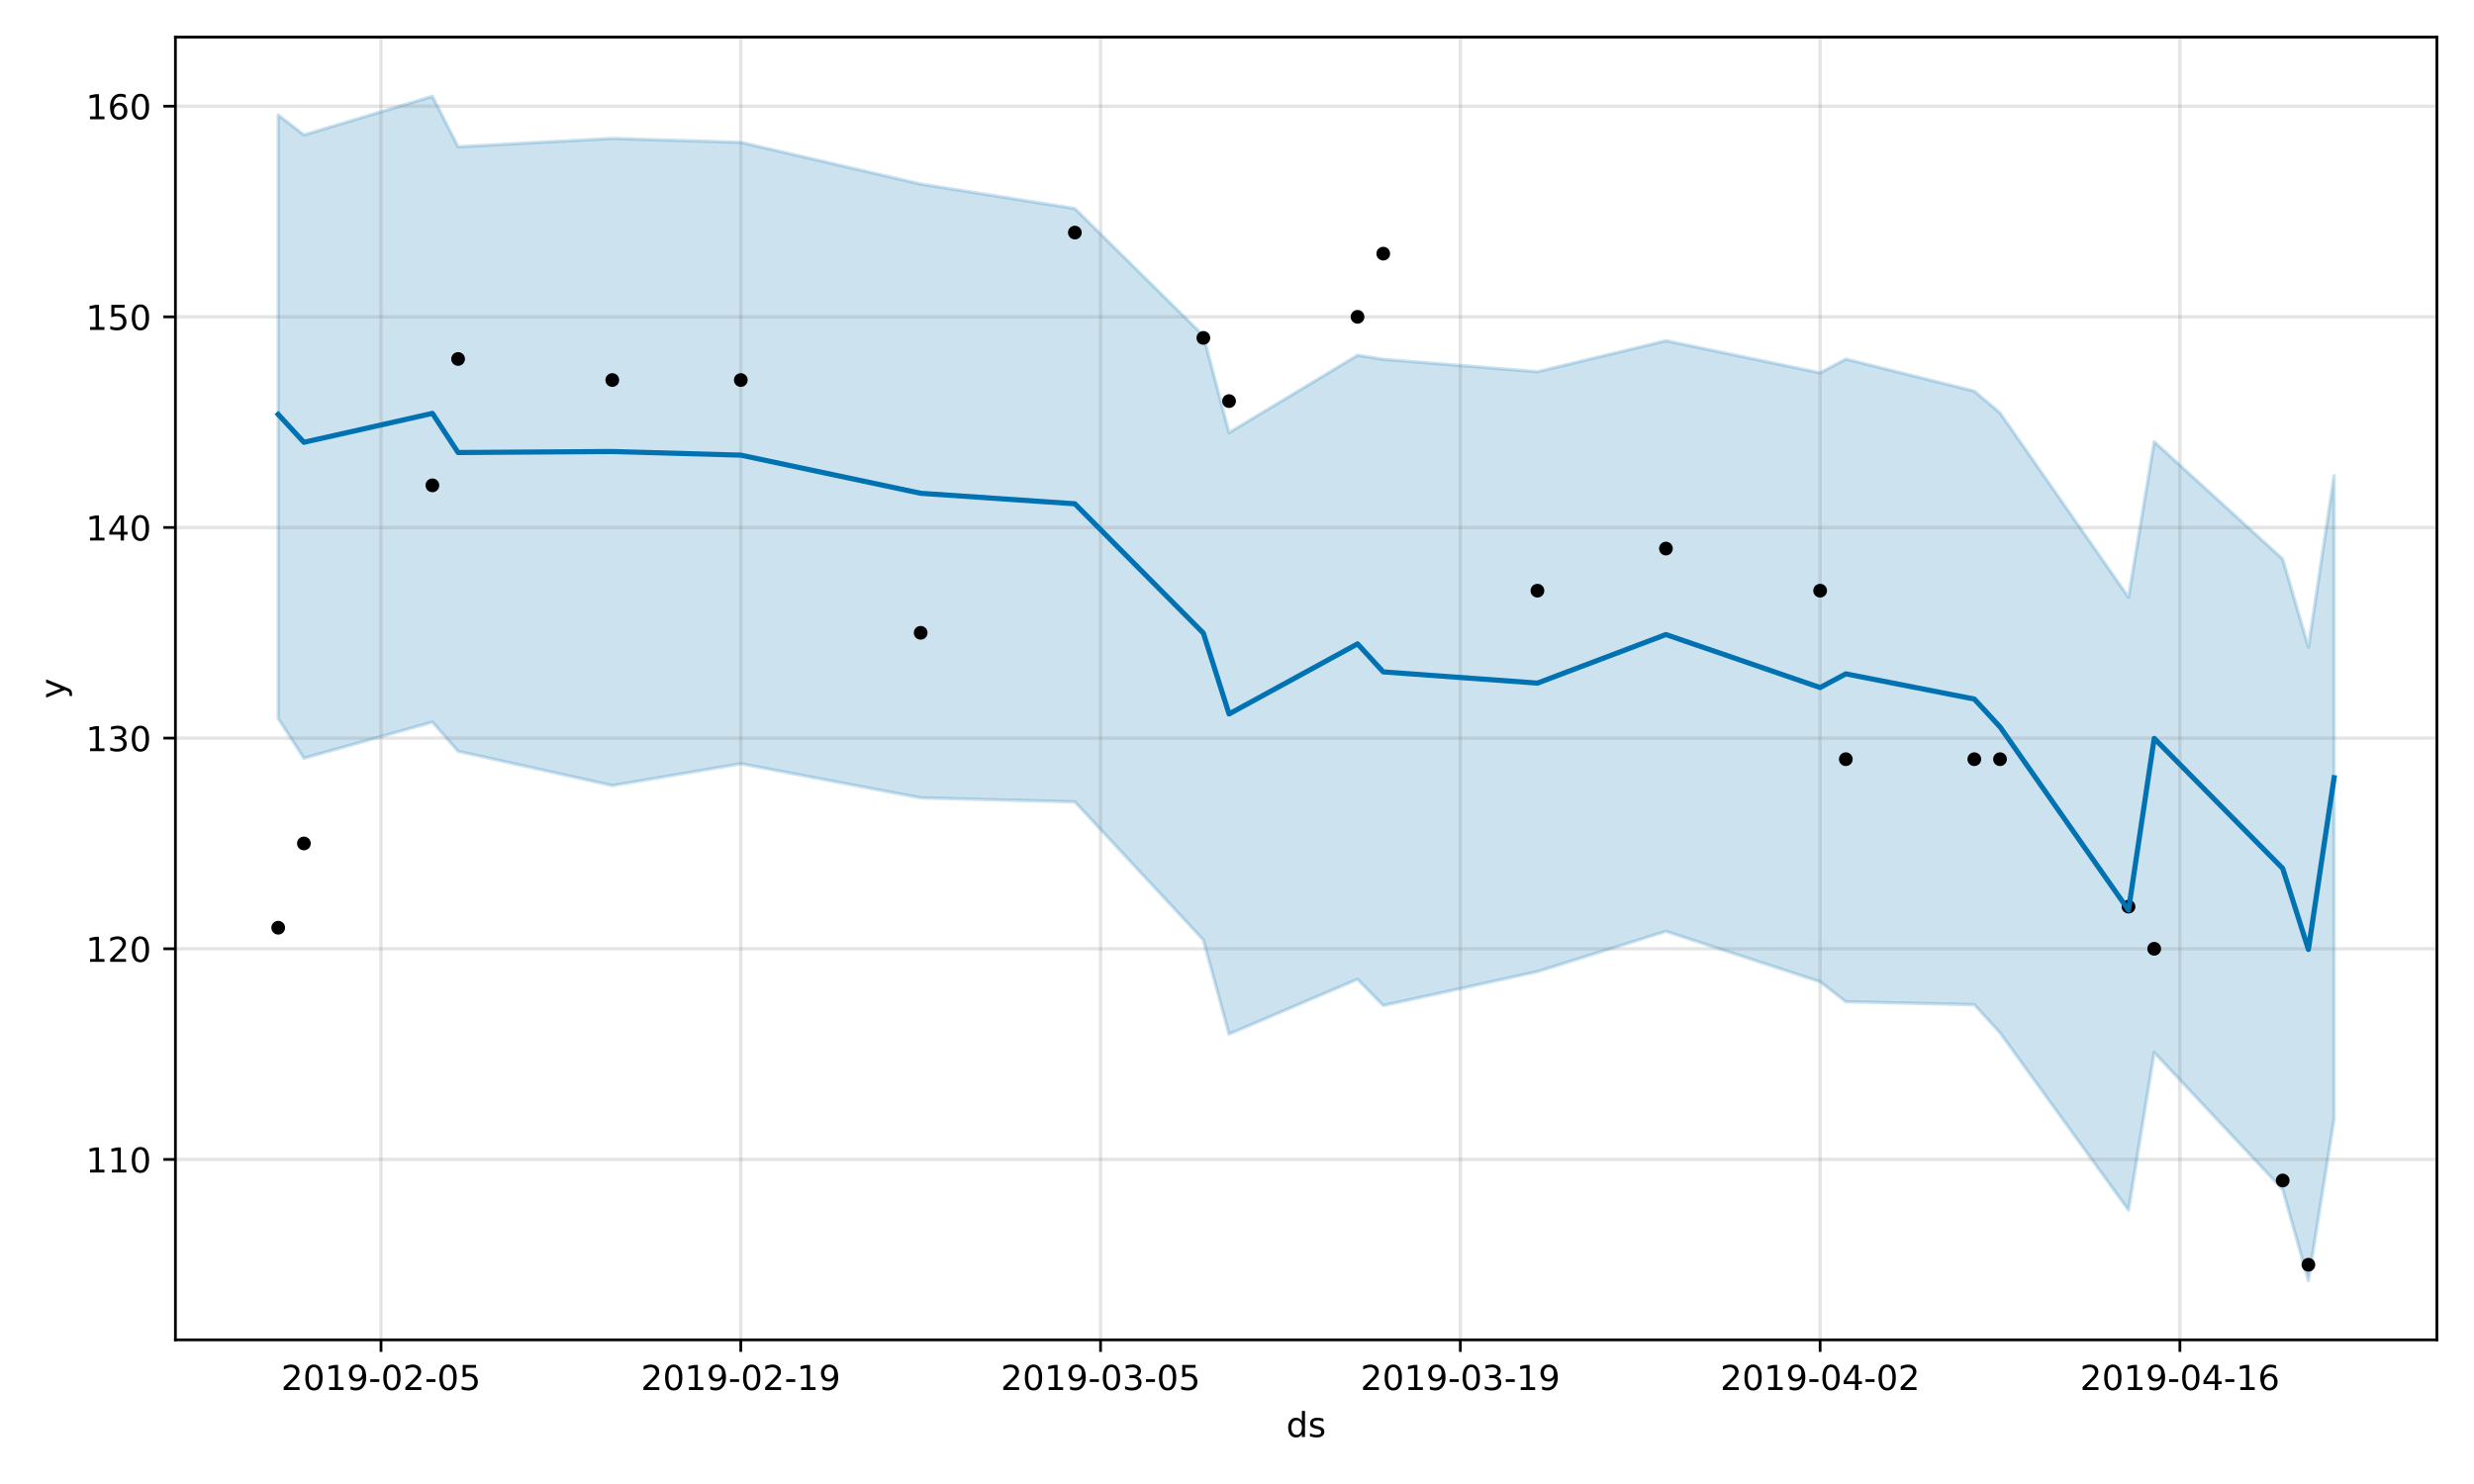
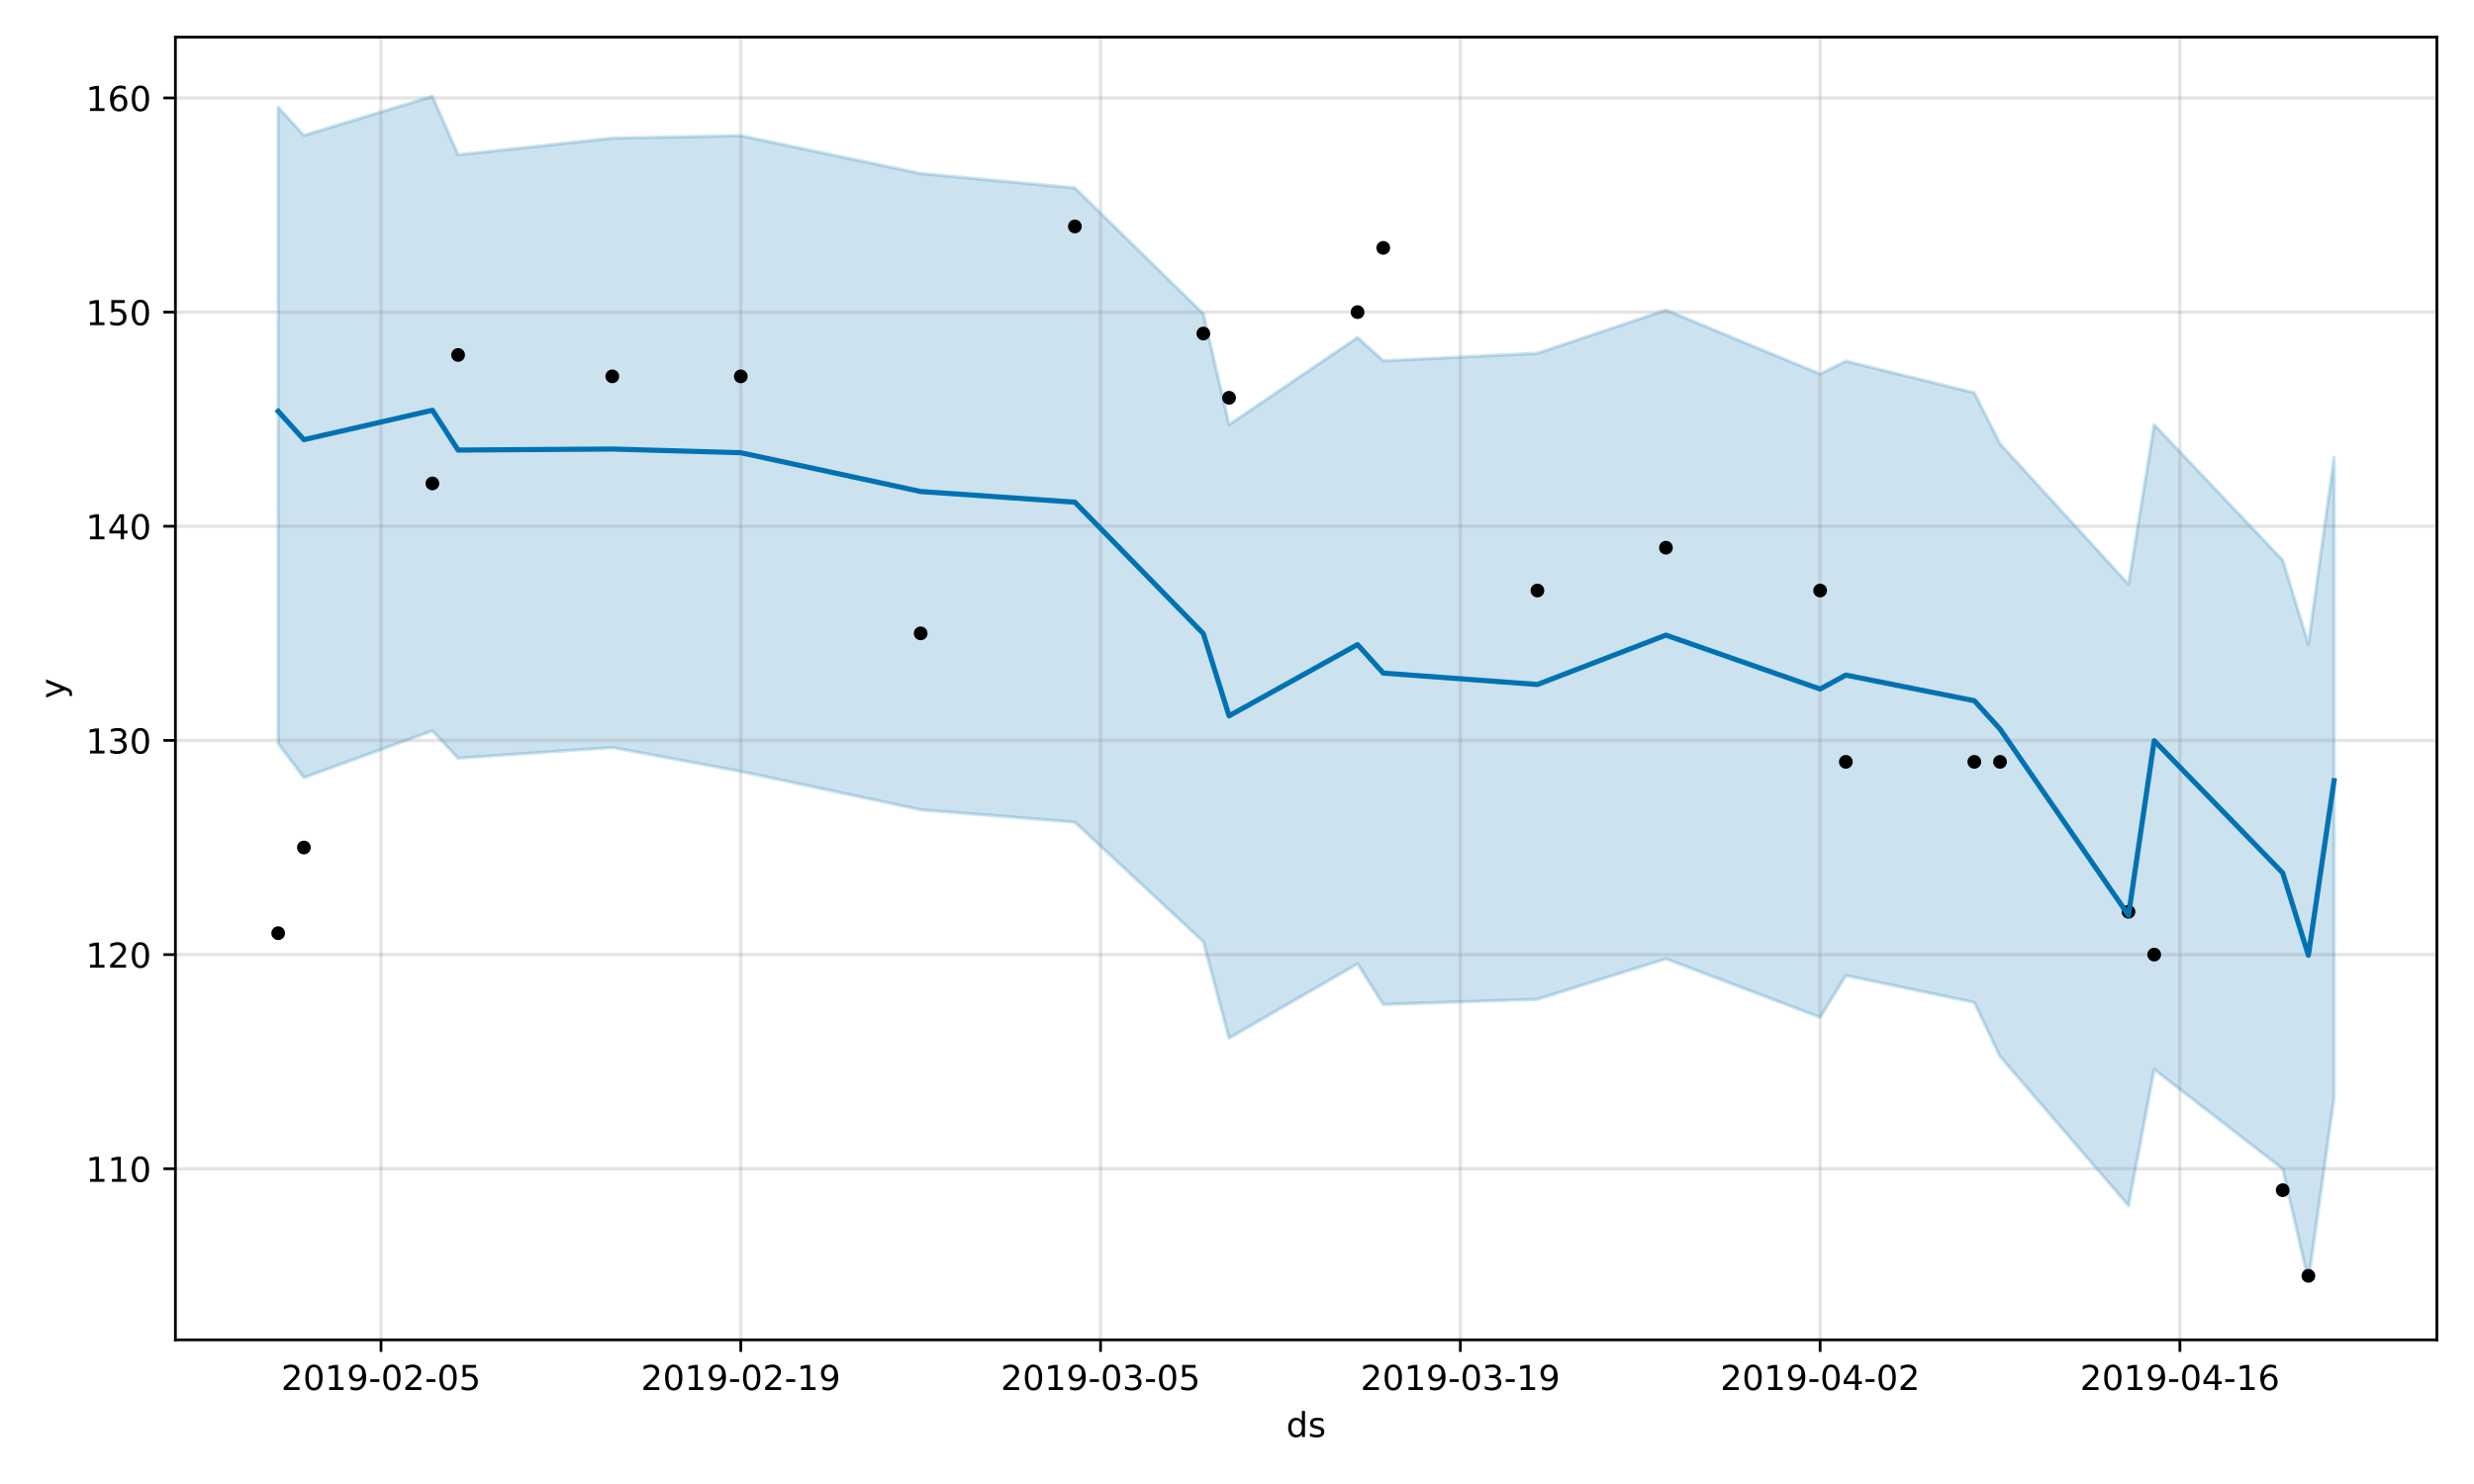
<svg xmlns="http://www.w3.org/2000/svg" xmlns:xlink="http://www.w3.org/1999/xlink" height="432pt" version="1.1" viewBox="0 0 720 432" width="720pt">
  <defs>
    <style type="text/css">
*{stroke-linecap:butt;stroke-linejoin:round;}
  </style>
  </defs>
  <g id="figure_1">
    <g id="patch_1">
      <path d="M 0 432  L 720 432  L 720 0  L 0 0  z " style="fill:#ffffff;" />
    </g>
    <g id="axes_1">
      <g id="patch_2">
        <path d="M 51.05 390.04  L 709.2 390.04  L 709.2 10.8  L 51.05 10.8  z " style="fill:#ffffff;" />
      </g>
      <g id="PolyCollection_1">
        <defs>
-           <path d="M 80.966 -398.539  L 80.966 -222.828  L 88.445 -211.279  L 125.84 -221.792  L 133.319 -213.296  L 178.193 -203.326  L 215.588 -209.674  L 267.94 -199.738  L 312.814 -198.576  L 350.209 -158.37  L 357.688 -130.971  L 395.083 -146.932  L 402.562 -139.275  L 447.436 -149.171  L 484.831 -160.884  L 529.705 -146.199  L 537.184 -140.397  L 574.578 -139.533  L 582.057 -131.34  L 619.452 -79.737  L 626.931 -125.607  L 664.326 -85.72  L 671.805 -59.198  L 679.284 -106.244  L 679.284 -293.543  L 679.284 -293.543  L 671.805 -243.613  L 664.326 -269.258  L 626.931 -303.407  L 619.452 -258.152  L 582.057 -311.797  L 574.578 -318.143  L 537.184 -327.466  L 529.705 -323.47  L 484.831 -332.81  L 447.436 -323.792  L 402.562 -327.407  L 395.083 -328.575  L 357.688 -306.062  L 350.209 -334.294  L 312.814 -371.287  L 267.94 -378.421  L 215.588 -390.556  L 178.193 -391.709  L 133.319 -389.273  L 125.84 -403.962  L 88.445 -392.72  L 80.966 -398.539  z " id="m638ff5b8ca" style="stroke:#0072b2;stroke-opacity:0.2;" />
+           <path d="M 80.966 -400.735  L 80.966 -215.548  L 88.445 -205.62  L 125.84 -219.264  L 133.319 -211.289  L 178.193 -214.398  L 215.588 -207.428  L 267.94 -196.258  L 312.814 -192.653  L 350.209 -157.832  L 357.688 -129.807  L 395.083 -151.408  L 402.562 -139.589  L 447.436 -141.1  L 484.831 -152.884  L 529.705 -135.842  L 537.184 -148.027  L 574.578 -140.184  L 582.057 -124.471  L 619.452 -81.023  L 626.931 -120.673  L 664.326 -91.735  L 671.805 -59.198  L 679.284 -112.484  L 679.284 -298.89  L 679.284 -298.89  L 671.805 -244.507  L 664.326 -268.937  L 626.931 -308.364  L 619.452 -261.917  L 582.057 -302.791  L 574.578 -317.654  L 537.184 -326.866  L 529.705 -323.12  L 484.831 -341.759  L 447.436 -329.158  L 402.562 -326.959  L 395.083 -333.761  L 357.688 -308.359  L 350.209 -340.641  L 312.814 -377.295  L 267.94 -381.48  L 215.588 -392.495  L 178.193 -391.785  L 133.319 -386.939  L 125.84 -403.962  L 88.445 -392.598  L 80.966 -400.735  z " id="m3d930f042b" style="stroke:#0072b2;stroke-opacity:0.2;" />
        </defs>
-         <g clip-path="url(#p5d6113375f)">
-           <use style="fill:#0072b2;fill-opacity:0.2;stroke:#0072b2;stroke-opacity:0.2;" x="0" xlink:href="#m638ff5b8ca" y="432" />
+         <g clip-path="url(#p76393730bb)">
+           <use style="fill:#0072b2;fill-opacity:0.2;stroke:#0072b2;stroke-opacity:0.2;" x="0" xlink:href="#m3d930f042b" y="432" />
        </g>
      </g>
      <g id="matplotlib.axis_1">
        <g id="xtick_1">
          <g id="line2d_1">
-             <path clip-path="url(#p5d6113375f)" d="M 110.882 390.04  L 110.882 10.8  " style="fill:none;stroke:#808080;stroke-linecap:square;stroke-opacity:0.2;" />
+             <path clip-path="url(#p76393730bb)" d="M 110.882 390.04  L 110.882 10.8  " style="fill:none;stroke:#808080;stroke-linecap:square;stroke-opacity:0.2;" />
          </g>
          <g id="line2d_2">
            <defs>
-               <path d="M 0 0  L 0 3.5  " id="mdd8fe060ff" style="stroke:#000000;stroke-width:0.8;" />
-             </defs>
-             <g>
-               <use style="stroke:#000000;stroke-width:0.8;" x="110.882" xlink:href="#mdd8fe060ff" y="390.04" />
+               <path d="M 0 0  L 0 3.5  " id="mabae0b498d" style="stroke:#000000;stroke-width:0.8;" />
+             </defs>
+             <g>
+               <use style="stroke:#000000;stroke-width:0.8;" x="110.882" xlink:href="#mabae0b498d" y="390.04" />
            </g>
          </g>
          <g id="text_1">
            <defs>
              <path d="M 19.188 8.297  L 53.609 8.297  L 53.609 0  L 7.328 0  L 7.328 8.297  Q 12.938 14.109 22.625 23.891  Q 32.328 33.688 34.812 36.531  Q 39.547 41.844 41.422 45.531  Q 43.312 49.219 43.312 52.781  Q 43.312 58.594 39.234 62.25  Q 35.156 65.922 28.609 65.922  Q 23.969 65.922 18.812 64.312  Q 13.672 62.703 7.812 59.422  L 7.812 69.391  Q 13.766 71.781 18.938 73  Q 24.125 74.219 28.422 74.219  Q 39.75 74.219 46.484 68.547  Q 53.219 62.891 53.219 53.422  Q 53.219 48.922 51.531 44.891  Q 49.859 40.875 45.406 35.406  Q 44.188 33.984 37.641 27.219  Q 31.109 20.453 19.188 8.297  z " id="DejaVuSans-50" />
              <path d="M 31.781 66.406  Q 24.172 66.406 20.328 58.906  Q 16.5 51.422 16.5 36.375  Q 16.5 21.391 20.328 13.891  Q 24.172 6.391 31.781 6.391  Q 39.453 6.391 43.281 13.891  Q 47.125 21.391 47.125 36.375  Q 47.125 51.422 43.281 58.906  Q 39.453 66.406 31.781 66.406  z M 31.781 74.219  Q 44.047 74.219 50.516 64.516  Q 56.984 54.828 56.984 36.375  Q 56.984 17.969 50.516 8.266  Q 44.047 -1.422 31.781 -1.422  Q 19.531 -1.422 13.062 8.266  Q 6.594 17.969 6.594 36.375  Q 6.594 54.828 13.062 64.516  Q 19.531 74.219 31.781 74.219  z " id="DejaVuSans-48" />
              <path d="M 12.406 8.297  L 28.516 8.297  L 28.516 63.922  L 10.984 60.406  L 10.984 69.391  L 28.422 72.906  L 38.281 72.906  L 38.281 8.297  L 54.391 8.297  L 54.391 0  L 12.406 0  z " id="DejaVuSans-49" />
              <path d="M 10.984 1.516  L 10.984 10.5  Q 14.703 8.734 18.5 7.812  Q 22.312 6.891 25.984 6.891  Q 35.75 6.891 40.891 13.453  Q 46.047 20.016 46.781 33.406  Q 43.953 29.203 39.594 26.953  Q 35.25 24.703 29.984 24.703  Q 19.047 24.703 12.672 31.312  Q 6.297 37.938 6.297 49.422  Q 6.297 60.641 12.938 67.422  Q 19.578 74.219 30.609 74.219  Q 43.266 74.219 49.922 64.516  Q 56.594 54.828 56.594 36.375  Q 56.594 19.141 48.406 8.859  Q 40.234 -1.422 26.422 -1.422  Q 22.703 -1.422 18.891 -0.688  Q 15.094 0.047 10.984 1.516  z M 30.609 32.422  Q 37.25 32.422 41.125 36.953  Q 45.016 41.5 45.016 49.422  Q 45.016 57.281 41.125 61.844  Q 37.25 66.406 30.609 66.406  Q 23.969 66.406 20.094 61.844  Q 16.219 57.281 16.219 49.422  Q 16.219 41.5 20.094 36.953  Q 23.969 32.422 30.609 32.422  z " id="DejaVuSans-57" />
              <path d="M 4.891 31.391  L 31.203 31.391  L 31.203 23.391  L 4.891 23.391  z " id="DejaVuSans-45" />
              <path d="M 10.797 72.906  L 49.516 72.906  L 49.516 64.594  L 19.828 64.594  L 19.828 46.734  Q 21.969 47.469 24.109 47.828  Q 26.266 48.188 28.422 48.188  Q 40.625 48.188 47.75 41.5  Q 54.891 34.812 54.891 23.391  Q 54.891 11.625 47.562 5.094  Q 40.234 -1.422 26.906 -1.422  Q 22.312 -1.422 17.547 -0.641  Q 12.797 0.141 7.719 1.703  L 7.719 11.625  Q 12.109 9.234 16.797 8.062  Q 21.484 6.891 26.703 6.891  Q 35.156 6.891 40.078 11.328  Q 45.016 15.766 45.016 23.391  Q 45.016 31 40.078 35.438  Q 35.156 39.891 26.703 39.891  Q 22.75 39.891 18.812 39.016  Q 14.891 38.141 10.797 36.281  z " id="DejaVuSans-53" />
            </defs>
            <g transform="translate(81.82401 404.6384)scale(0.1 -0.1)">
              <use xlink:href="#DejaVuSans-50" />
              <use x="63.623" xlink:href="#DejaVuSans-48" />
              <use x="127.246" xlink:href="#DejaVuSans-49" />
              <use x="190.869" xlink:href="#DejaVuSans-57" />
              <use x="254.492" xlink:href="#DejaVuSans-45" />
              <use x="290.576" xlink:href="#DejaVuSans-48" />
              <use x="354.199" xlink:href="#DejaVuSans-50" />
              <use x="417.822" xlink:href="#DejaVuSans-45" />
              <use x="453.906" xlink:href="#DejaVuSans-48" />
              <use x="517.529" xlink:href="#DejaVuSans-53" />
            </g>
          </g>
        </g>
        <g id="xtick_2">
          <g id="line2d_3">
-             <path clip-path="url(#p5d6113375f)" d="M 215.588 390.04  L 215.588 10.8  " style="fill:none;stroke:#808080;stroke-linecap:square;stroke-opacity:0.2;" />
+             <path clip-path="url(#p76393730bb)" d="M 215.588 390.04  L 215.588 10.8  " style="fill:none;stroke:#808080;stroke-linecap:square;stroke-opacity:0.2;" />
          </g>
          <g id="line2d_4">
            <g>
-               <use style="stroke:#000000;stroke-width:0.8;" x="215.588" xlink:href="#mdd8fe060ff" y="390.04" />
+               <use style="stroke:#000000;stroke-width:0.8;" x="215.588" xlink:href="#mabae0b498d" y="390.04" />
            </g>
          </g>
          <g id="text_2">
            <g transform="translate(186.5297 404.6384)scale(0.1 -0.1)">
              <use xlink:href="#DejaVuSans-50" />
              <use x="63.623" xlink:href="#DejaVuSans-48" />
              <use x="127.246" xlink:href="#DejaVuSans-49" />
              <use x="190.869" xlink:href="#DejaVuSans-57" />
              <use x="254.492" xlink:href="#DejaVuSans-45" />
              <use x="290.576" xlink:href="#DejaVuSans-48" />
              <use x="354.199" xlink:href="#DejaVuSans-50" />
              <use x="417.822" xlink:href="#DejaVuSans-45" />
              <use x="453.906" xlink:href="#DejaVuSans-49" />
              <use x="517.529" xlink:href="#DejaVuSans-57" />
            </g>
          </g>
        </g>
        <g id="xtick_3">
          <g id="line2d_5">
-             <path clip-path="url(#p5d6113375f)" d="M 320.293 390.04  L 320.293 10.8  " style="fill:none;stroke:#808080;stroke-linecap:square;stroke-opacity:0.2;" />
+             <path clip-path="url(#p76393730bb)" d="M 320.293 390.04  L 320.293 10.8  " style="fill:none;stroke:#808080;stroke-linecap:square;stroke-opacity:0.2;" />
          </g>
          <g id="line2d_6">
            <g>
-               <use style="stroke:#000000;stroke-width:0.8;" x="320.293" xlink:href="#mdd8fe060ff" y="390.04" />
+               <use style="stroke:#000000;stroke-width:0.8;" x="320.293" xlink:href="#mabae0b498d" y="390.04" />
            </g>
          </g>
          <g id="text_3">
            <defs>
              <path d="M 40.578 39.312  Q 47.656 37.797 51.625 33  Q 55.609 28.219 55.609 21.188  Q 55.609 10.406 48.188 4.484  Q 40.766 -1.422 27.094 -1.422  Q 22.516 -1.422 17.656 -0.516  Q 12.797 0.391 7.625 2.203  L 7.625 11.719  Q 11.719 9.328 16.594 8.109  Q 21.484 6.891 26.812 6.891  Q 36.078 6.891 40.938 10.547  Q 45.797 14.203 45.797 21.188  Q 45.797 27.641 41.281 31.266  Q 36.766 34.906 28.719 34.906  L 20.219 34.906  L 20.219 43.016  L 29.109 43.016  Q 36.375 43.016 40.234 45.922  Q 44.094 48.828 44.094 54.297  Q 44.094 59.906 40.109 62.906  Q 36.141 65.922 28.719 65.922  Q 24.656 65.922 20.016 65.031  Q 15.375 64.156 9.812 62.312  L 9.812 71.094  Q 15.438 72.656 20.344 73.438  Q 25.25 74.219 29.594 74.219  Q 40.828 74.219 47.359 69.109  Q 53.906 64.016 53.906 55.328  Q 53.906 49.266 50.438 45.094  Q 46.969 40.922 40.578 39.312  z " id="DejaVuSans-51" />
            </defs>
            <g transform="translate(291.2354 404.6384)scale(0.1 -0.1)">
              <use xlink:href="#DejaVuSans-50" />
              <use x="63.623" xlink:href="#DejaVuSans-48" />
              <use x="127.246" xlink:href="#DejaVuSans-49" />
              <use x="190.869" xlink:href="#DejaVuSans-57" />
              <use x="254.492" xlink:href="#DejaVuSans-45" />
              <use x="290.576" xlink:href="#DejaVuSans-48" />
              <use x="354.199" xlink:href="#DejaVuSans-51" />
              <use x="417.822" xlink:href="#DejaVuSans-45" />
              <use x="453.906" xlink:href="#DejaVuSans-48" />
              <use x="517.529" xlink:href="#DejaVuSans-53" />
            </g>
          </g>
        </g>
        <g id="xtick_4">
          <g id="line2d_7">
-             <path clip-path="url(#p5d6113375f)" d="M 424.999 390.04  L 424.999 10.8  " style="fill:none;stroke:#808080;stroke-linecap:square;stroke-opacity:0.2;" />
+             <path clip-path="url(#p76393730bb)" d="M 424.999 390.04  L 424.999 10.8  " style="fill:none;stroke:#808080;stroke-linecap:square;stroke-opacity:0.2;" />
          </g>
          <g id="line2d_8">
            <g>
-               <use style="stroke:#000000;stroke-width:0.8;" x="424.999" xlink:href="#mdd8fe060ff" y="390.04" />
+               <use style="stroke:#000000;stroke-width:0.8;" x="424.999" xlink:href="#mabae0b498d" y="390.04" />
            </g>
          </g>
          <g id="text_4">
            <g transform="translate(395.9411 404.6384)scale(0.1 -0.1)">
              <use xlink:href="#DejaVuSans-50" />
              <use x="63.623" xlink:href="#DejaVuSans-48" />
              <use x="127.246" xlink:href="#DejaVuSans-49" />
              <use x="190.869" xlink:href="#DejaVuSans-57" />
              <use x="254.492" xlink:href="#DejaVuSans-45" />
              <use x="290.576" xlink:href="#DejaVuSans-48" />
              <use x="354.199" xlink:href="#DejaVuSans-51" />
              <use x="417.822" xlink:href="#DejaVuSans-45" />
              <use x="453.906" xlink:href="#DejaVuSans-49" />
              <use x="517.529" xlink:href="#DejaVuSans-57" />
            </g>
          </g>
        </g>
        <g id="xtick_5">
          <g id="line2d_9">
-             <path clip-path="url(#p5d6113375f)" d="M 529.705 390.04  L 529.705 10.8  " style="fill:none;stroke:#808080;stroke-linecap:square;stroke-opacity:0.2;" />
+             <path clip-path="url(#p76393730bb)" d="M 529.705 390.04  L 529.705 10.8  " style="fill:none;stroke:#808080;stroke-linecap:square;stroke-opacity:0.2;" />
          </g>
          <g id="line2d_10">
            <g>
-               <use style="stroke:#000000;stroke-width:0.8;" x="529.705" xlink:href="#mdd8fe060ff" y="390.04" />
+               <use style="stroke:#000000;stroke-width:0.8;" x="529.705" xlink:href="#mabae0b498d" y="390.04" />
            </g>
          </g>
          <g id="text_5">
            <defs>
              <path d="M 37.797 64.312  L 12.891 25.391  L 37.797 25.391  z M 35.203 72.906  L 47.609 72.906  L 47.609 25.391  L 58.016 25.391  L 58.016 17.188  L 47.609 17.188  L 47.609 0  L 37.797 0  L 37.797 17.188  L 4.891 17.188  L 4.891 26.703  z " id="DejaVuSans-52" />
            </defs>
            <g transform="translate(500.6467 404.6384)scale(0.1 -0.1)">
              <use xlink:href="#DejaVuSans-50" />
              <use x="63.623" xlink:href="#DejaVuSans-48" />
              <use x="127.246" xlink:href="#DejaVuSans-49" />
              <use x="190.869" xlink:href="#DejaVuSans-57" />
              <use x="254.492" xlink:href="#DejaVuSans-45" />
              <use x="290.576" xlink:href="#DejaVuSans-48" />
              <use x="354.199" xlink:href="#DejaVuSans-52" />
              <use x="417.822" xlink:href="#DejaVuSans-45" />
              <use x="453.906" xlink:href="#DejaVuSans-48" />
              <use x="517.529" xlink:href="#DejaVuSans-50" />
            </g>
          </g>
        </g>
        <g id="xtick_6">
          <g id="line2d_11">
-             <path clip-path="url(#p5d6113375f)" d="M 634.41 390.04  L 634.41 10.8  " style="fill:none;stroke:#808080;stroke-linecap:square;stroke-opacity:0.2;" />
+             <path clip-path="url(#p76393730bb)" d="M 634.41 390.04  L 634.41 10.8  " style="fill:none;stroke:#808080;stroke-linecap:square;stroke-opacity:0.2;" />
          </g>
          <g id="line2d_12">
            <g>
-               <use style="stroke:#000000;stroke-width:0.8;" x="634.41" xlink:href="#mdd8fe060ff" y="390.04" />
+               <use style="stroke:#000000;stroke-width:0.8;" x="634.41" xlink:href="#mabae0b498d" y="390.04" />
            </g>
          </g>
          <g id="text_6">
            <defs>
              <path d="M 33.016 40.375  Q 26.375 40.375 22.484 35.828  Q 18.609 31.297 18.609 23.391  Q 18.609 15.531 22.484 10.953  Q 26.375 6.391 33.016 6.391  Q 39.656 6.391 43.531 10.953  Q 47.406 15.531 47.406 23.391  Q 47.406 31.297 43.531 35.828  Q 39.656 40.375 33.016 40.375  z M 52.594 71.297  L 52.594 62.312  Q 48.875 64.062 45.094 64.984  Q 41.312 65.922 37.594 65.922  Q 27.828 65.922 22.672 59.328  Q 17.531 52.734 16.797 39.406  Q 19.672 43.656 24.016 45.922  Q 28.375 48.188 33.594 48.188  Q 44.578 48.188 50.953 41.516  Q 57.328 34.859 57.328 23.391  Q 57.328 12.156 50.688 5.359  Q 44.047 -1.422 33.016 -1.422  Q 20.359 -1.422 13.672 8.266  Q 6.984 17.969 6.984 36.375  Q 6.984 53.656 15.188 63.938  Q 23.391 74.219 37.203 74.219  Q 40.922 74.219 44.703 73.484  Q 48.484 72.75 52.594 71.297  z " id="DejaVuSans-54" />
            </defs>
            <g transform="translate(605.3524 404.6384)scale(0.1 -0.1)">
              <use xlink:href="#DejaVuSans-50" />
              <use x="63.623" xlink:href="#DejaVuSans-48" />
              <use x="127.246" xlink:href="#DejaVuSans-49" />
              <use x="190.869" xlink:href="#DejaVuSans-57" />
              <use x="254.492" xlink:href="#DejaVuSans-45" />
              <use x="290.576" xlink:href="#DejaVuSans-48" />
              <use x="354.199" xlink:href="#DejaVuSans-52" />
              <use x="417.822" xlink:href="#DejaVuSans-45" />
              <use x="453.906" xlink:href="#DejaVuSans-49" />
              <use x="517.529" xlink:href="#DejaVuSans-54" />
            </g>
          </g>
        </g>
        <g id="text_7">
          <defs>
            <path d="M 45.406 46.391  L 45.406 75.984  L 54.391 75.984  L 54.391 0  L 45.406 0  L 45.406 8.203  Q 42.578 3.328 38.25 0.953  Q 33.938 -1.422 27.875 -1.422  Q 17.969 -1.422 11.734 6.484  Q 5.516 14.406 5.516 27.297  Q 5.516 40.188 11.734 48.094  Q 17.969 56 27.875 56  Q 33.938 56 38.25 53.625  Q 42.578 51.266 45.406 46.391  z M 14.797 27.297  Q 14.797 17.391 18.875 11.75  Q 22.953 6.109 30.078 6.109  Q 37.203 6.109 41.297 11.75  Q 45.406 17.391 45.406 27.297  Q 45.406 37.203 41.297 42.844  Q 37.203 48.484 30.078 48.484  Q 22.953 48.484 18.875 42.844  Q 14.797 37.203 14.797 27.297  z " id="DejaVuSans-100" />
            <path d="M 44.281 53.078  L 44.281 44.578  Q 40.484 46.531 36.375 47.5  Q 32.281 48.484 27.875 48.484  Q 21.188 48.484 17.844 46.438  Q 14.5 44.391 14.5 40.281  Q 14.5 37.156 16.891 35.375  Q 19.281 33.594 26.516 31.984  L 29.594 31.297  Q 39.156 29.25 43.188 25.516  Q 47.219 21.781 47.219 15.094  Q 47.219 7.469 41.188 3.016  Q 35.156 -1.422 24.609 -1.422  Q 20.219 -1.422 15.453 -0.562  Q 10.688 0.297 5.422 2  L 5.422 11.281  Q 10.406 8.688 15.234 7.391  Q 20.062 6.109 24.812 6.109  Q 31.156 6.109 34.562 8.281  Q 37.984 10.453 37.984 14.406  Q 37.984 18.062 35.516 20.016  Q 33.062 21.969 24.703 23.781  L 21.578 24.516  Q 13.234 26.266 9.516 29.906  Q 5.812 33.547 5.812 39.891  Q 5.812 47.609 11.281 51.797  Q 16.75 56 26.812 56  Q 31.781 56 36.172 55.266  Q 40.578 54.547 44.281 53.078  z " id="DejaVuSans-115" />
          </defs>
          <g transform="translate(374.3461 418.3166)scale(0.1 -0.1)">
            <use xlink:href="#DejaVuSans-100" />
            <use x="63.477" xlink:href="#DejaVuSans-115" />
          </g>
        </g>
      </g>
      <g id="matplotlib.axis_2">
        <g id="ytick_1">
          <g id="line2d_13">
-             <path clip-path="url(#p5d6113375f)" d="M 51.05 337.514  L 709.2 337.514  " style="fill:none;stroke:#808080;stroke-linecap:square;stroke-opacity:0.2;" />
+             <path clip-path="url(#p76393730bb)" d="M 51.05 340.233  L 709.2 340.233  " style="fill:none;stroke:#808080;stroke-linecap:square;stroke-opacity:0.2;" />
          </g>
          <g id="line2d_14">
            <defs>
-               <path d="M 0 0  L -3.5 0  " id="mecf65c56e6" style="stroke:#000000;stroke-width:0.8;" />
-             </defs>
-             <g>
-               <use style="stroke:#000000;stroke-width:0.8;" x="51.05" xlink:href="#mecf65c56e6" y="337.514" />
+               <path d="M 0 0  L -3.5 0  " id="m03f37180b5" style="stroke:#000000;stroke-width:0.8;" />
+             </defs>
+             <g>
+               <use style="stroke:#000000;stroke-width:0.8;" x="51.05" xlink:href="#m03f37180b5" y="340.233" />
            </g>
          </g>
          <g id="text_8">
-             <g transform="translate(24.9625 341.3129)scale(0.1 -0.1)">
+             <g transform="translate(24.9625 344.0321)scale(0.1 -0.1)">
              <use xlink:href="#DejaVuSans-49" />
              <use x="63.623" xlink:href="#DejaVuSans-49" />
              <use x="127.246" xlink:href="#DejaVuSans-48" />
            </g>
          </g>
        </g>
        <g id="ytick_2">
          <g id="line2d_15">
-             <path clip-path="url(#p5d6113375f)" d="M 51.05 276.194  L 709.2 276.194  " style="fill:none;stroke:#808080;stroke-linecap:square;stroke-opacity:0.2;" />
+             <path clip-path="url(#p76393730bb)" d="M 51.05 277.89  L 709.2 277.89  " style="fill:none;stroke:#808080;stroke-linecap:square;stroke-opacity:0.2;" />
          </g>
          <g id="line2d_16">
            <g>
-               <use style="stroke:#000000;stroke-width:0.8;" x="51.05" xlink:href="#mecf65c56e6" y="276.194" />
+               <use style="stroke:#000000;stroke-width:0.8;" x="51.05" xlink:href="#m03f37180b5" y="277.89" />
            </g>
          </g>
          <g id="text_9">
-             <g transform="translate(24.9625 279.9929)scale(0.1 -0.1)">
+             <g transform="translate(24.9625 281.6887)scale(0.1 -0.1)">
              <use xlink:href="#DejaVuSans-49" />
              <use x="63.623" xlink:href="#DejaVuSans-50" />
              <use x="127.246" xlink:href="#DejaVuSans-48" />
            </g>
          </g>
        </g>
        <g id="ytick_3">
          <g id="line2d_17">
-             <path clip-path="url(#p5d6113375f)" d="M 51.05 214.874  L 709.2 214.874  " style="fill:none;stroke:#808080;stroke-linecap:square;stroke-opacity:0.2;" />
+             <path clip-path="url(#p76393730bb)" d="M 51.05 215.546  L 709.2 215.546  " style="fill:none;stroke:#808080;stroke-linecap:square;stroke-opacity:0.2;" />
          </g>
          <g id="line2d_18">
            <g>
-               <use style="stroke:#000000;stroke-width:0.8;" x="51.05" xlink:href="#mecf65c56e6" y="214.874" />
+               <use style="stroke:#000000;stroke-width:0.8;" x="51.05" xlink:href="#m03f37180b5" y="215.546" />
            </g>
          </g>
          <g id="text_10">
-             <g transform="translate(24.9625 218.6729)scale(0.1 -0.1)">
+             <g transform="translate(24.9625 219.3453)scale(0.1 -0.1)">
              <use xlink:href="#DejaVuSans-49" />
              <use x="63.623" xlink:href="#DejaVuSans-51" />
              <use x="127.246" xlink:href="#DejaVuSans-48" />
            </g>
          </g>
        </g>
        <g id="ytick_4">
          <g id="line2d_19">
-             <path clip-path="url(#p5d6113375f)" d="M 51.05 153.554  L 709.2 153.554  " style="fill:none;stroke:#808080;stroke-linecap:square;stroke-opacity:0.2;" />
+             <path clip-path="url(#p76393730bb)" d="M 51.05 153.203  L 709.2 153.203  " style="fill:none;stroke:#808080;stroke-linecap:square;stroke-opacity:0.2;" />
          </g>
          <g id="line2d_20">
            <g>
-               <use style="stroke:#000000;stroke-width:0.8;" x="51.05" xlink:href="#mecf65c56e6" y="153.554" />
+               <use style="stroke:#000000;stroke-width:0.8;" x="51.05" xlink:href="#m03f37180b5" y="153.203" />
            </g>
          </g>
          <g id="text_11">
-             <g transform="translate(24.9625 157.3528)scale(0.1 -0.1)">
+             <g transform="translate(24.9625 157.0019)scale(0.1 -0.1)">
              <use xlink:href="#DejaVuSans-49" />
              <use x="63.623" xlink:href="#DejaVuSans-52" />
              <use x="127.246" xlink:href="#DejaVuSans-48" />
            </g>
          </g>
        </g>
        <g id="ytick_5">
          <g id="line2d_21">
-             <path clip-path="url(#p5d6113375f)" d="M 51.05 92.234  L 709.2 92.234  " style="fill:none;stroke:#808080;stroke-linecap:square;stroke-opacity:0.2;" />
+             <path clip-path="url(#p76393730bb)" d="M 51.05 90.859  L 709.2 90.859  " style="fill:none;stroke:#808080;stroke-linecap:square;stroke-opacity:0.2;" />
          </g>
          <g id="line2d_22">
            <g>
-               <use style="stroke:#000000;stroke-width:0.8;" x="51.05" xlink:href="#mecf65c56e6" y="92.234" />
+               <use style="stroke:#000000;stroke-width:0.8;" x="51.05" xlink:href="#m03f37180b5" y="90.859" />
            </g>
          </g>
          <g id="text_12">
-             <g transform="translate(24.9625 96.03283)scale(0.1 -0.1)">
+             <g transform="translate(24.9625 94.65848)scale(0.1 -0.1)">
              <use xlink:href="#DejaVuSans-49" />
              <use x="63.623" xlink:href="#DejaVuSans-53" />
              <use x="127.246" xlink:href="#DejaVuSans-48" />
            </g>
          </g>
        </g>
        <g id="ytick_6">
          <g id="line2d_23">
-             <path clip-path="url(#p5d6113375f)" d="M 51.05 30.914  L 709.2 30.914  " style="fill:none;stroke:#808080;stroke-linecap:square;stroke-opacity:0.2;" />
+             <path clip-path="url(#p76393730bb)" d="M 51.05 28.516  L 709.2 28.516  " style="fill:none;stroke:#808080;stroke-linecap:square;stroke-opacity:0.2;" />
          </g>
          <g id="line2d_24">
            <g>
-               <use style="stroke:#000000;stroke-width:0.8;" x="51.05" xlink:href="#mecf65c56e6" y="30.914" />
+               <use style="stroke:#000000;stroke-width:0.8;" x="51.05" xlink:href="#m03f37180b5" y="28.516" />
            </g>
          </g>
          <g id="text_13">
-             <g transform="translate(24.9625 34.71281)scale(0.1 -0.1)">
+             <g transform="translate(24.9625 32.31506)scale(0.1 -0.1)">
              <use xlink:href="#DejaVuSans-49" />
              <use x="63.623" xlink:href="#DejaVuSans-54" />
              <use x="127.246" xlink:href="#DejaVuSans-48" />
            </g>
          </g>
        </g>
        <g id="text_14">
          <defs>
            <path d="M 32.172 -5.078  Q 28.375 -14.844 24.75 -17.812  Q 21.141 -20.797 15.094 -20.797  L 7.906 -20.797  L 7.906 -13.281  L 13.188 -13.281  Q 16.891 -13.281 18.938 -11.516  Q 21 -9.766 23.484 -3.219  L 25.094 0.875  L 2.984 54.688  L 12.5 54.688  L 29.594 11.922  L 46.688 54.688  L 56.203 54.688  z " id="DejaVuSans-121" />
          </defs>
          <g transform="translate(18.88281 203.3794)rotate(-90)scale(0.1 -0.1)">
            <use xlink:href="#DejaVuSans-121" />
          </g>
        </g>
      </g>
      <g id="line2d_25">
        <defs>
-           <path d="M 0 1.5  C 0.398 1.5 0.779 1.342 1.061 1.061  C 1.342 0.779 1.5 0.398 1.5 0  C 1.5 -0.398 1.342 -0.779 1.061 -1.061  C 0.779 -1.342 0.398 -1.5 0 -1.5  C -0.398 -1.5 -0.779 -1.342 -1.061 -1.061  C -1.342 -0.779 -1.5 -0.398 -1.5 0  C -1.5 0.398 -1.342 0.779 -1.061 1.061  C -0.779 1.342 -0.398 1.5 0 1.5  z " id="m024dc3d890" style="stroke:#000000;" />
+           <path d="M 0 1.5  C 0.398 1.5 0.779 1.342 1.061 1.061  C 1.342 0.779 1.5 0.398 1.5 0  C 1.5 -0.398 1.342 -0.779 1.061 -1.061  C 0.779 -1.342 0.398 -1.5 0 -1.5  C -0.398 -1.5 -0.779 -1.342 -1.061 -1.061  C -1.342 -0.779 -1.5 -0.398 -1.5 0  C -1.5 0.398 -1.342 0.779 -1.061 1.061  C -0.779 1.342 -0.398 1.5 0 1.5  z " id="mada84010e2" style="stroke:#000000;" />
        </defs>
-         <g clip-path="url(#p5d6113375f)">
-           <use style="stroke:#000000;" x="80.966" xlink:href="#m024dc3d890" y="270.062" />
-           <use style="stroke:#000000;" x="88.445" xlink:href="#m024dc3d890" y="245.534" />
-           <use style="stroke:#000000;" x="125.84" xlink:href="#m024dc3d890" y="141.29" />
-           <use style="stroke:#000000;" x="133.319" xlink:href="#m024dc3d890" y="104.498" />
-           <use style="stroke:#000000;" x="178.193" xlink:href="#m024dc3d890" y="110.63" />
-           <use style="stroke:#000000;" x="215.588" xlink:href="#m024dc3d890" y="110.63" />
-           <use style="stroke:#000000;" x="267.94" xlink:href="#m024dc3d890" y="184.214" />
-           <use style="stroke:#000000;" x="312.814" xlink:href="#m024dc3d890" y="67.706" />
-           <use style="stroke:#000000;" x="350.209" xlink:href="#m024dc3d890" y="98.366" />
-           <use style="stroke:#000000;" x="357.688" xlink:href="#m024dc3d890" y="116.762" />
-           <use style="stroke:#000000;" x="395.083" xlink:href="#m024dc3d890" y="92.234" />
-           <use style="stroke:#000000;" x="402.562" xlink:href="#m024dc3d890" y="73.838" />
-           <use style="stroke:#000000;" x="447.436" xlink:href="#m024dc3d890" y="171.95" />
-           <use style="stroke:#000000;" x="484.831" xlink:href="#m024dc3d890" y="159.686" />
-           <use style="stroke:#000000;" x="529.705" xlink:href="#m024dc3d890" y="171.95" />
-           <use style="stroke:#000000;" x="537.184" xlink:href="#m024dc3d890" y="221.006" />
-           <use style="stroke:#000000;" x="574.578" xlink:href="#m024dc3d890" y="221.006" />
-           <use style="stroke:#000000;" x="582.057" xlink:href="#m024dc3d890" y="221.006" />
-           <use style="stroke:#000000;" x="619.452" xlink:href="#m024dc3d890" y="263.93" />
-           <use style="stroke:#000000;" x="626.931" xlink:href="#m024dc3d890" y="276.194" />
-           <use style="stroke:#000000;" x="664.326" xlink:href="#m024dc3d890" y="343.646" />
-           <use style="stroke:#000000;" x="671.805" xlink:href="#m024dc3d890" y="368.174" />
+         <g clip-path="url(#p76393730bb)">
+           <use style="stroke:#000000;" x="80.966" xlink:href="#mada84010e2" y="271.655" />
+           <use style="stroke:#000000;" x="88.445" xlink:href="#mada84010e2" y="246.718" />
+           <use style="stroke:#000000;" x="125.84" xlink:href="#mada84010e2" y="140.734" />
+           <use style="stroke:#000000;" x="133.319" xlink:href="#mada84010e2" y="103.328" />
+           <use style="stroke:#000000;" x="178.193" xlink:href="#mada84010e2" y="109.562" />
+           <use style="stroke:#000000;" x="215.588" xlink:href="#mada84010e2" y="109.562" />
+           <use style="stroke:#000000;" x="267.94" xlink:href="#mada84010e2" y="184.374" />
+           <use style="stroke:#000000;" x="312.814" xlink:href="#mada84010e2" y="65.922" />
+           <use style="stroke:#000000;" x="350.209" xlink:href="#mada84010e2" y="97.094" />
+           <use style="stroke:#000000;" x="357.688" xlink:href="#mada84010e2" y="115.797" />
+           <use style="stroke:#000000;" x="395.083" xlink:href="#mada84010e2" y="90.859" />
+           <use style="stroke:#000000;" x="402.562" xlink:href="#mada84010e2" y="72.156" />
+           <use style="stroke:#000000;" x="447.436" xlink:href="#mada84010e2" y="171.906" />
+           <use style="stroke:#000000;" x="484.831" xlink:href="#mada84010e2" y="159.437" />
+           <use style="stroke:#000000;" x="529.705" xlink:href="#mada84010e2" y="171.906" />
+           <use style="stroke:#000000;" x="537.184" xlink:href="#mada84010e2" y="221.78" />
+           <use style="stroke:#000000;" x="574.578" xlink:href="#mada84010e2" y="221.78" />
+           <use style="stroke:#000000;" x="582.057" xlink:href="#mada84010e2" y="221.78" />
+           <use style="stroke:#000000;" x="619.452" xlink:href="#mada84010e2" y="265.421" />
+           <use style="stroke:#000000;" x="626.931" xlink:href="#mada84010e2" y="277.89" />
+           <use style="stroke:#000000;" x="664.326" xlink:href="#mada84010e2" y="346.467" />
+           <use style="stroke:#000000;" x="671.805" xlink:href="#mada84010e2" y="371.405" />
        </g>
      </g>
      <g id="line2d_26">
-         <path clip-path="url(#p5d6113375f)" d="M 80.966 120.63  L 88.445 128.754  L 125.84 120.335  L 133.319 131.731  L 178.193 131.436  L 215.588 132.494  L 267.94 143.596  L 312.814 146.656  L 350.209 184.301  L 357.688 207.841  L 395.083 187.428  L 402.562 195.589  L 447.436 198.853  L 484.831 184.716  L 529.705 200.153  L 537.184 196.163  L 574.578 203.498  L 582.057 211.601  L 619.452 264.936  L 626.931 214.946  L 664.326 252.81  L 671.805 276.384  L 679.284 226.393  " style="fill:none;stroke:#0072b2;stroke-linecap:square;stroke-width:1.5;" />
+         <path clip-path="url(#p76393730bb)" d="M 80.966 119.73  L 88.445 127.989  L 125.84 119.429  L 133.319 131.016  L 178.193 130.716  L 215.588 131.791  L 267.94 143.079  L 312.814 146.19  L 350.209 184.463  L 357.688 208.396  L 395.083 187.642  L 402.562 195.94  L 447.436 199.258  L 484.831 184.885  L 529.705 200.58  L 537.184 196.523  L 574.578 203.981  L 582.057 212.219  L 619.452 266.444  L 626.931 215.619  L 664.326 254.115  L 671.805 278.083  L 679.284 227.258  " style="fill:none;stroke:#0072b2;stroke-linecap:square;stroke-width:1.5;" />
      </g>
      <g id="patch_3">
        <path d="M 51.05 390.04  L 51.05 10.8  " style="fill:none;stroke:#000000;stroke-linecap:square;stroke-linejoin:miter;stroke-width:0.8;" />
      </g>
      <g id="patch_4">
        <path d="M 709.2 390.04  L 709.2 10.8  " style="fill:none;stroke:#000000;stroke-linecap:square;stroke-linejoin:miter;stroke-width:0.8;" />
      </g>
      <g id="patch_5">
        <path d="M 51.05 390.04  L 709.2 390.04  " style="fill:none;stroke:#000000;stroke-linecap:square;stroke-linejoin:miter;stroke-width:0.8;" />
      </g>
      <g id="patch_6">
        <path d="M 51.05 10.8  L 709.2 10.8  " style="fill:none;stroke:#000000;stroke-linecap:square;stroke-linejoin:miter;stroke-width:0.8;" />
      </g>
    </g>
  </g>
  <defs>
-     <clipPath id="p5d6113375f">
+     <clipPath id="p76393730bb">
      <rect height="379.24" width="658.15" x="51.05" y="10.8" />
    </clipPath>
  </defs>
</svg>
